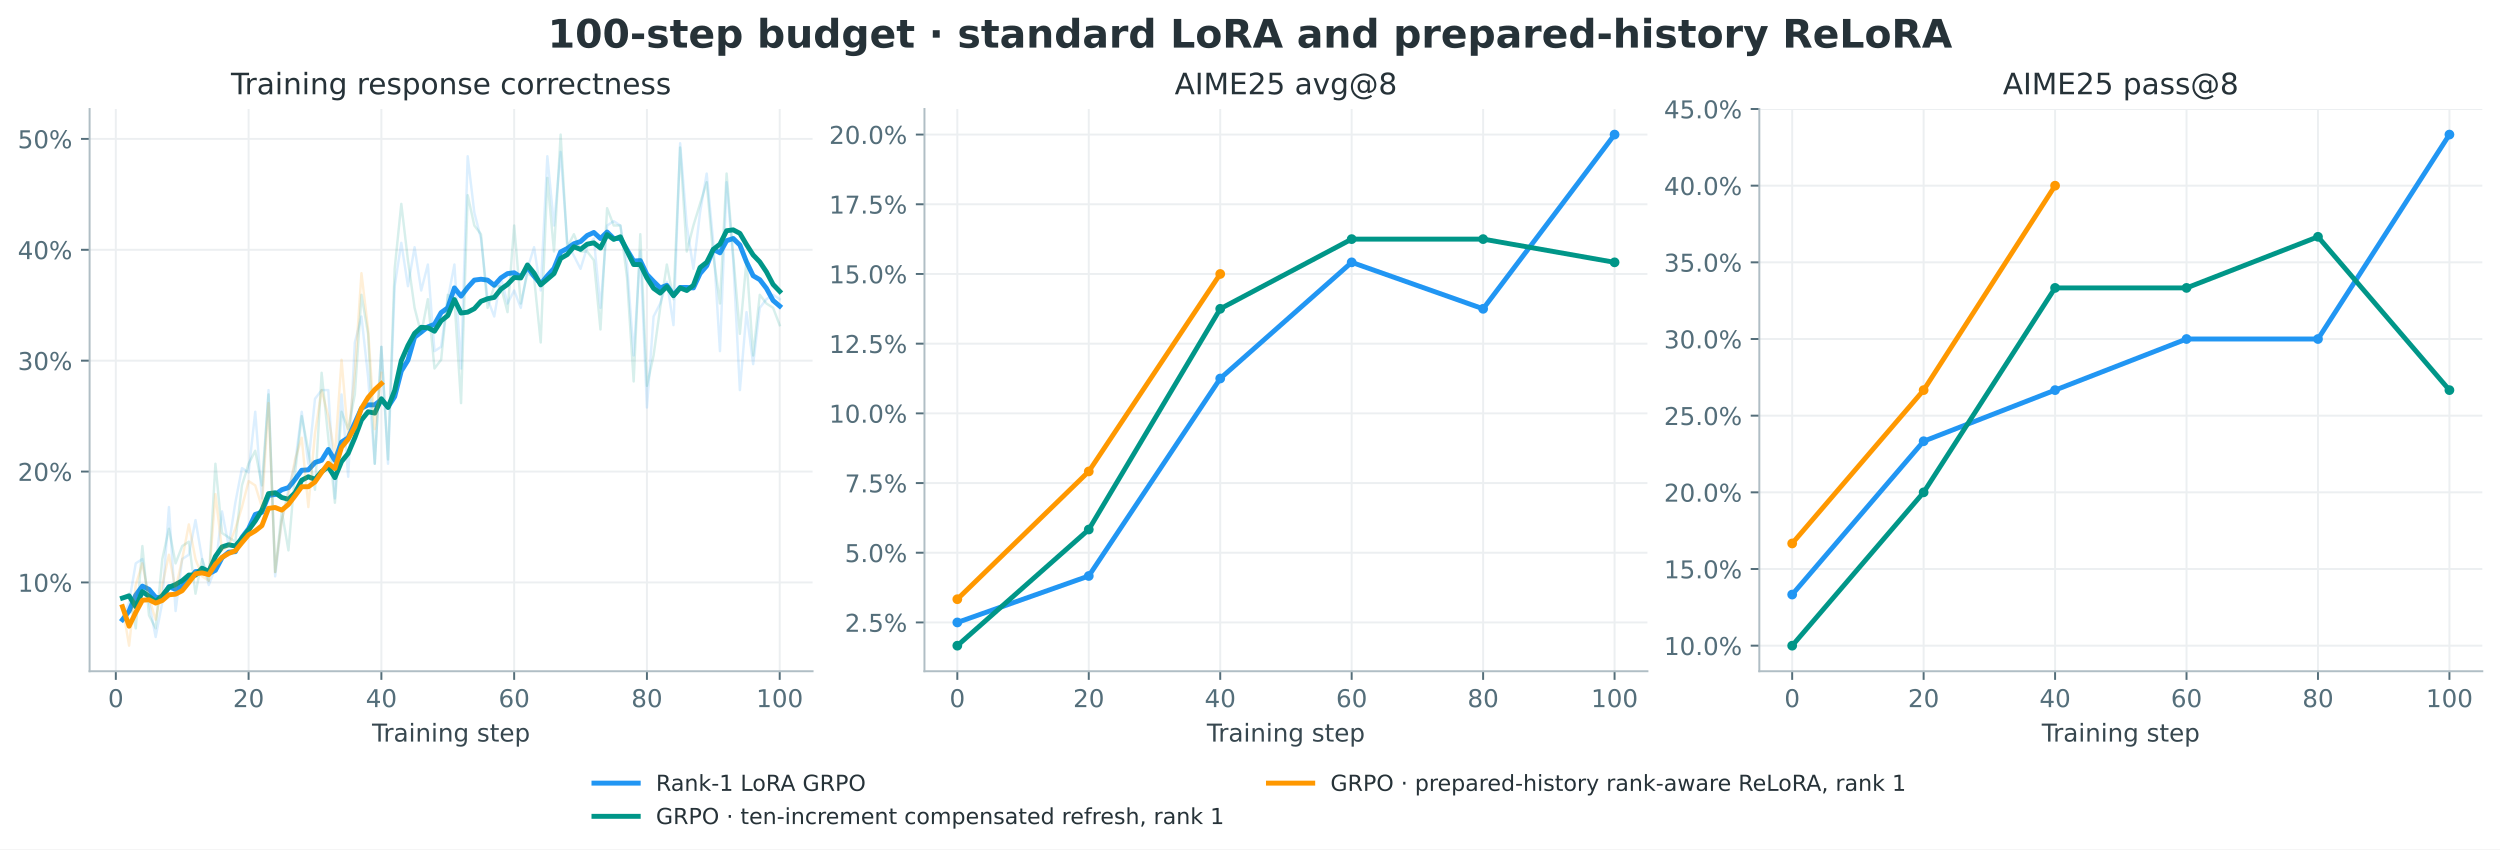
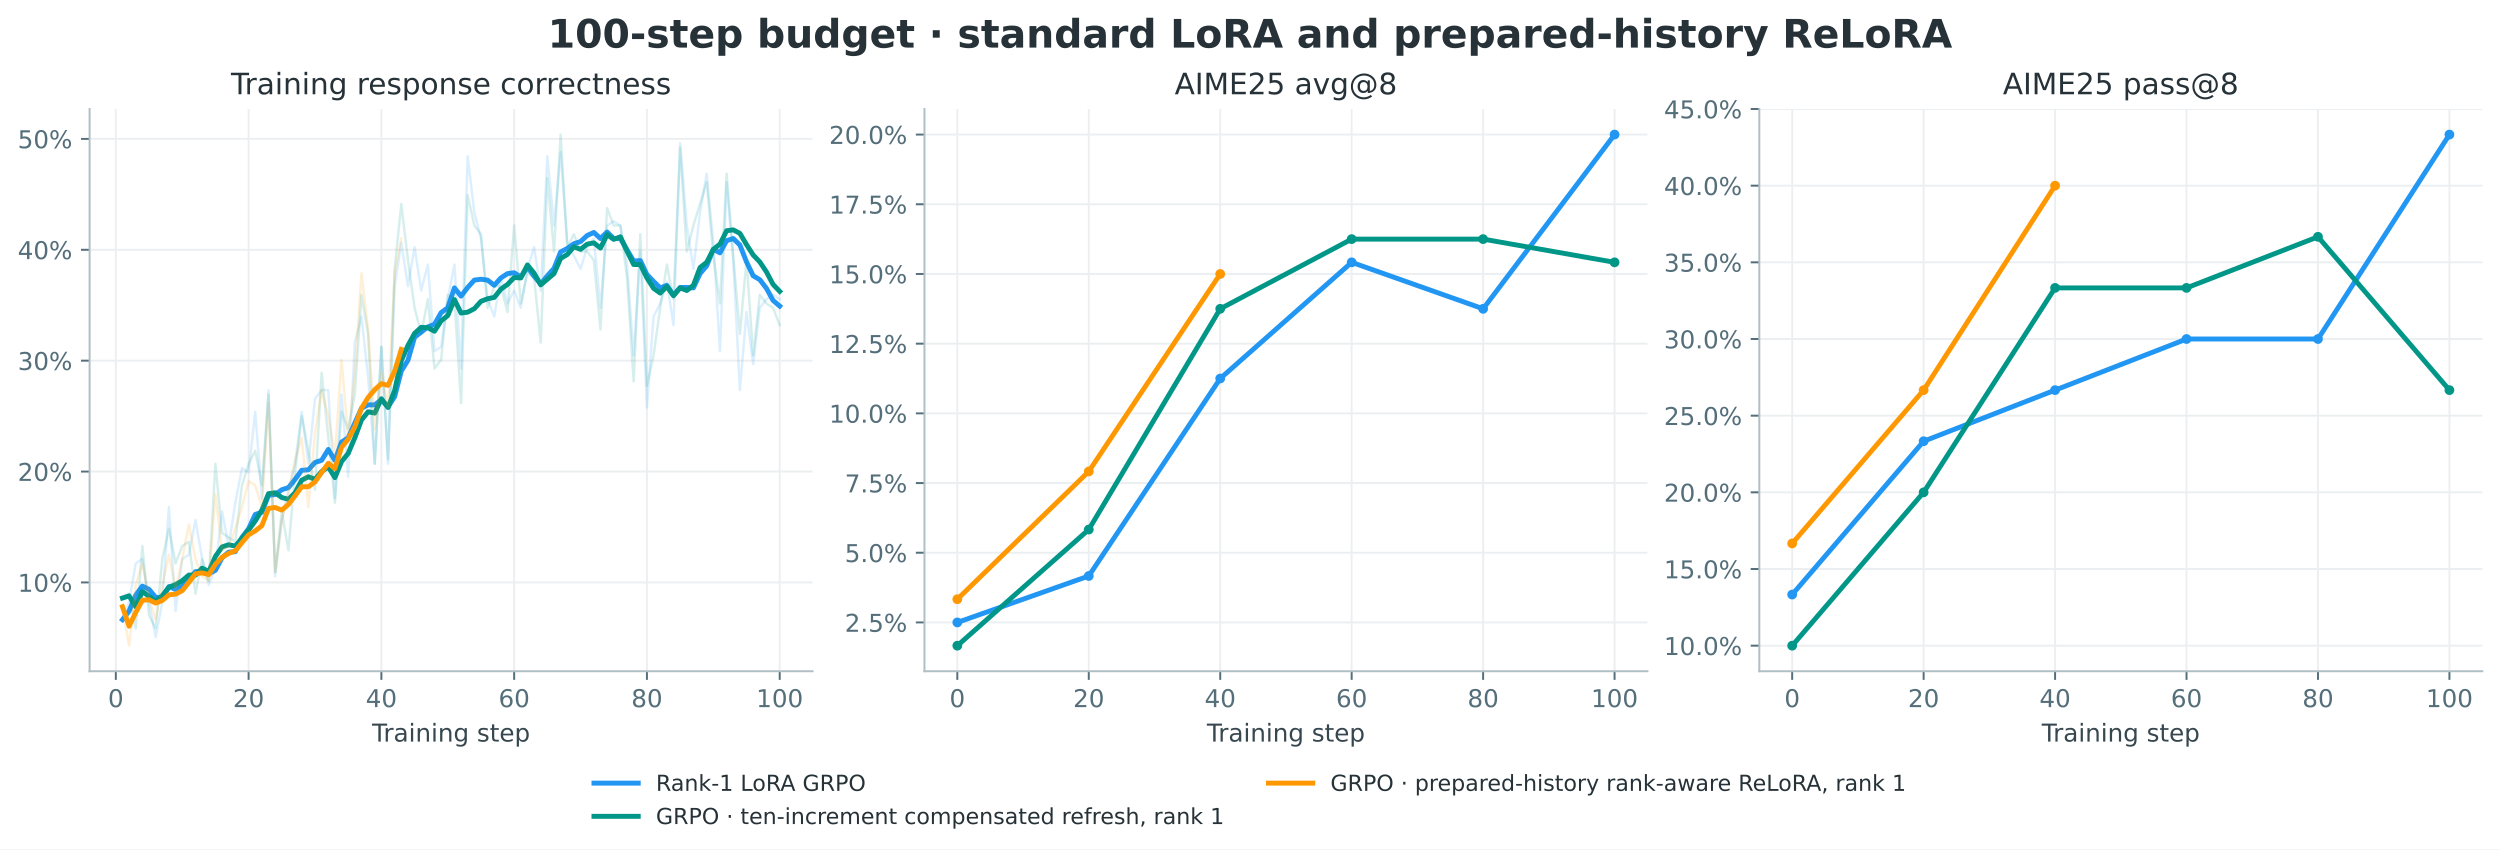
<svg xmlns="http://www.w3.org/2000/svg" xmlns:xlink="http://www.w3.org/1999/xlink" width="1016.4pt" height="345.3pt" viewBox="0 0 1016.4 345.3" version="1.1">
  <defs>
    <style type="text/css">*{stroke-linejoin: round; stroke-linecap: butt}</style>
  </defs>
  <g id="figure_1">
    <g id="patch_1">
      <path d="M 0 345.3 L 1016.4 345.3 L 1016.4 0 L 0 0 z " style="fill: #ffffff" />
    </g>
    <g id="axes_1">
      <g id="patch_2">
        <path d="M 36.427 272.897 L 330.359 272.897 L 330.359 44.32 L 36.427 44.32 z " style="fill: #ffffff" />
      </g>
      <g id="matplotlib.axis_1">
        <g id="xtick_1">
          <g id="line2d_1">
            <path d="M 47.088 272.897 L 47.088 44.32 " clip-path="url(#pa4f2436ff5)" style="fill: none; stroke: #eceff1; stroke-width: 0.8; stroke-linecap: square" />
          </g>
          <g id="line2d_2">
            <defs>
              <path id="m4312fbdb51" d="M 0 0 L 0 3.5 " style="stroke: #546e7a; stroke-width: 0.8" />
            </defs>
            <g>
              <use xlink:href="#m4312fbdb51" x="47.088" y="272.897" style="fill: #546e7a; stroke: #546e7a; stroke-width: 0.8" />
            </g>
          </g>
          <g id="text_1">
            <text style="font-size: 10px; font-family: 'DejaVu Sans'; text-anchor: middle; fill: #546e7a" x="47.088" y="287.495" transform="rotate(-0 47.08804 287.4945)">0</text>
          </g>
        </g>
        <g id="xtick_2">
          <g id="line2d_3">
            <path d="M 101.07 272.897 L 101.07 44.32 " clip-path="url(#pa4f2436ff5)" style="fill: none; stroke: #eceff1; stroke-width: 0.8; stroke-linecap: square" />
          </g>
          <g id="line2d_4">
            <g>
              <use xlink:href="#m4312fbdb51" x="101.07" y="272.897" style="fill: #546e7a; stroke: #546e7a; stroke-width: 0.8" />
            </g>
          </g>
          <g id="text_2">
            <text style="font-size: 10px; font-family: 'DejaVu Sans'; text-anchor: middle; fill: #546e7a" x="101.07" y="287.495" transform="rotate(-0 101.0702 287.4945)">20</text>
          </g>
        </g>
        <g id="xtick_3">
          <g id="line2d_5">
            <path d="M 155.052 272.897 L 155.052 44.32 " clip-path="url(#pa4f2436ff5)" style="fill: none; stroke: #eceff1; stroke-width: 0.8; stroke-linecap: square" />
          </g>
          <g id="line2d_6">
            <g>
              <use xlink:href="#m4312fbdb51" x="155.052" y="272.897" style="fill: #546e7a; stroke: #546e7a; stroke-width: 0.8" />
            </g>
          </g>
          <g id="text_3">
            <text style="font-size: 10px; font-family: 'DejaVu Sans'; text-anchor: middle; fill: #546e7a" x="155.052" y="287.495" transform="rotate(-0 155.0524 287.4945)">40</text>
          </g>
        </g>
        <g id="xtick_4">
          <g id="line2d_7">
            <path d="M 209.035 272.897 L 209.035 44.32 " clip-path="url(#pa4f2436ff5)" style="fill: none; stroke: #eceff1; stroke-width: 0.8; stroke-linecap: square" />
          </g>
          <g id="line2d_8">
            <g>
              <use xlink:href="#m4312fbdb51" x="209.035" y="272.897" style="fill: #546e7a; stroke: #546e7a; stroke-width: 0.8" />
            </g>
          </g>
          <g id="text_4">
            <text style="font-size: 10px; font-family: 'DejaVu Sans'; text-anchor: middle; fill: #546e7a" x="209.035" y="287.495" transform="rotate(-0 209.0345 287.4945)">60</text>
          </g>
        </g>
        <g id="xtick_5">
          <g id="line2d_9">
            <path d="M 263.017 272.897 L 263.017 44.32 " clip-path="url(#pa4f2436ff5)" style="fill: none; stroke: #eceff1; stroke-width: 0.8; stroke-linecap: square" />
          </g>
          <g id="line2d_10">
            <g>
              <use xlink:href="#m4312fbdb51" x="263.017" y="272.897" style="fill: #546e7a; stroke: #546e7a; stroke-width: 0.8" />
            </g>
          </g>
          <g id="text_5">
            <text style="font-size: 10px; font-family: 'DejaVu Sans'; text-anchor: middle; fill: #546e7a" x="263.017" y="287.495" transform="rotate(-0 263.0167 287.4945)">80</text>
          </g>
        </g>
        <g id="xtick_6">
          <g id="line2d_11">
            <path d="M 316.999 272.897 L 316.999 44.32 " clip-path="url(#pa4f2436ff5)" style="fill: none; stroke: #eceff1; stroke-width: 0.8; stroke-linecap: square" />
          </g>
          <g id="line2d_12">
            <g>
              <use xlink:href="#m4312fbdb51" x="316.999" y="272.897" style="fill: #546e7a; stroke: #546e7a; stroke-width: 0.8" />
            </g>
          </g>
          <g id="text_6">
            <text style="font-size: 10px; font-family: 'DejaVu Sans'; text-anchor: middle; fill: #546e7a" x="316.999" y="287.495" transform="rotate(-0 316.9988 287.4945)">100</text>
          </g>
        </g>
        <g id="text_7">
          <text style="font-size: 10px; font-family: 'DejaVu Sans'; text-anchor: middle; fill: #37474f" x="183.393" y="301.495" transform="rotate(-0 183.393 301.4953)">Training step</text>
        </g>
      </g>
      <g id="matplotlib.axis_2">
        <g id="ytick_1">
          <g id="line2d_13">
            <path d="M 36.427 236.796 L 330.359 236.796 " clip-path="url(#pa4f2436ff5)" style="fill: none; stroke: #eceff1; stroke-width: 0.8; stroke-linecap: square" />
          </g>
          <g id="line2d_14">
            <defs>
              <path id="m54cceb25df" d="M 0 0 L -3.5 0 " style="stroke: #546e7a; stroke-width: 0.8" />
            </defs>
            <g>
              <use xlink:href="#m54cceb25df" x="36.427" y="236.796" style="fill: #546e7a; stroke: #546e7a; stroke-width: 0.8" />
            </g>
          </g>
          <g id="text_8">
            <text style="font-size: 10px; font-family: 'DejaVu Sans'; text-anchor: end; fill: #546e7a" x="29.427" y="240.595" transform="rotate(-0 29.42656 240.5953)">10%</text>
          </g>
        </g>
        <g id="ytick_2">
          <g id="line2d_15">
            <path d="M 36.427 191.715 L 330.359 191.715 " clip-path="url(#pa4f2436ff5)" style="fill: none; stroke: #eceff1; stroke-width: 0.8; stroke-linecap: square" />
          </g>
          <g id="line2d_16">
            <g>
              <use xlink:href="#m54cceb25df" x="36.427" y="191.715" style="fill: #546e7a; stroke: #546e7a; stroke-width: 0.8" />
            </g>
          </g>
          <g id="text_9">
            <text style="font-size: 10px; font-family: 'DejaVu Sans'; text-anchor: end; fill: #546e7a" x="29.427" y="195.514" transform="rotate(-0 29.42656 195.5139)">20%</text>
          </g>
        </g>
        <g id="ytick_3">
          <g id="line2d_17">
            <path d="M 36.427 146.634 L 330.359 146.634 " clip-path="url(#pa4f2436ff5)" style="fill: none; stroke: #eceff1; stroke-width: 0.8; stroke-linecap: square" />
          </g>
          <g id="line2d_18">
            <g>
              <use xlink:href="#m54cceb25df" x="36.427" y="146.634" style="fill: #546e7a; stroke: #546e7a; stroke-width: 0.8" />
            </g>
          </g>
          <g id="text_10">
            <text style="font-size: 10px; font-family: 'DejaVu Sans'; text-anchor: end; fill: #546e7a" x="29.427" y="150.432" transform="rotate(-0 29.42656 150.4324)">30%</text>
          </g>
        </g>
        <g id="ytick_4">
          <g id="line2d_19">
            <path d="M 36.427 101.552 L 330.359 101.552 " clip-path="url(#pa4f2436ff5)" style="fill: none; stroke: #eceff1; stroke-width: 0.8; stroke-linecap: square" />
          </g>
          <g id="line2d_20">
            <g>
              <use xlink:href="#m54cceb25df" x="36.427" y="101.552" style="fill: #546e7a; stroke: #546e7a; stroke-width: 0.8" />
            </g>
          </g>
          <g id="text_11">
            <text style="font-size: 10px; font-family: 'DejaVu Sans'; text-anchor: end; fill: #546e7a" x="29.427" y="105.351" transform="rotate(-0 29.42656 105.351)">40%</text>
          </g>
        </g>
        <g id="ytick_5">
          <g id="line2d_21">
            <path d="M 36.427 56.471 L 330.359 56.471 " clip-path="url(#pa4f2436ff5)" style="fill: none; stroke: #eceff1; stroke-width: 0.8; stroke-linecap: square" />
          </g>
          <g id="line2d_22">
            <g>
              <use xlink:href="#m54cceb25df" x="36.427" y="56.471" style="fill: #546e7a; stroke: #546e7a; stroke-width: 0.8" />
            </g>
          </g>
          <g id="text_12">
            <text style="font-size: 10px; font-family: 'DejaVu Sans'; text-anchor: end; fill: #546e7a" x="29.427" y="60.27" transform="rotate(-0 29.42656 60.26954)">50%</text>
          </g>
        </g>
      </g>
      <g id="line2d_23">
        <path d="M 49.787 251.941 L 52.486 244.897 L 55.185 229.048 L 57.884 227.287 L 60.584 244.897 L 63.283 258.985 L 65.982 244.897 L 68.681 206.155 L 71.38 248.419 L 74.079 227.287 L 76.778 225.526 L 79.477 211.438 L 82.176 227.287 L 84.876 237.853 L 87.575 230.809 L 90.274 207.916 L 92.973 222.004 L 95.672 204.394 L 98.371 190.306 L 101.07 192.067 L 103.769 167.413 L 106.468 202.633 L 109.168 158.608 L 111.867 234.331 L 114.566 211.438 L 117.265 199.111 L 119.964 188.545 L 122.663 167.413 L 125.362 188.545 L 128.061 162.13 L 130.76 158.608 L 133.459 158.608 L 136.159 202.633 L 138.858 160.369 L 141.557 193.828 L 144.256 139.237 L 146.955 128.671 L 149.654 153.325 L 152.353 188.545 L 155.052 140.998 L 157.751 188.545 L 160.451 116.345 L 163.15 98.735 L 165.849 116.345 L 168.548 100.496 L 171.247 118.105 L 173.946 107.54 L 176.645 142.759 L 179.344 140.998 L 182.043 121.627 L 184.743 107.54 L 187.442 149.803 L 190.141 63.515 L 192.84 86.408 L 195.539 96.974 L 198.238 121.627 L 200.937 128.671 L 203.636 112.823 L 206.335 123.388 L 209.035 118.105 L 211.734 125.149 L 214.433 109.301 L 217.132 100.496 L 219.831 118.105 L 222.53 63.515 L 225.229 91.691 L 227.928 61.754 L 230.627 98.735 L 233.326 104.018 L 236.026 109.301 L 238.725 100.496 L 241.424 96.974 L 244.123 125.149 L 246.822 91.691 L 249.521 89.93 L 252.22 91.691 L 254.919 107.54 L 257.618 144.52 L 260.318 102.257 L 263.017 165.652 L 265.716 128.671 L 268.415 123.388 L 271.114 114.584 L 273.813 132.193 L 276.512 58.232 L 279.211 91.691 L 281.91 109.301 L 284.61 86.408 L 287.309 70.559 L 290.008 98.735 L 292.707 142.759 L 295.406 74.081 L 298.105 105.779 L 300.804 158.608 L 303.503 126.91 L 306.202 148.042 L 308.902 125.149 L 311.601 121.627 L 314.3 119.866 L 316.999 121.627 " clip-path="url(#pa4f2436ff5)" style="fill: none; stroke: #2196f3; stroke-opacity: 0.16; stroke-linecap: square" />
      </g>
      <g id="line2d_24">
        <path d="M 49.787 251.941 L 52.486 248.419 L 55.185 241.962 L 57.884 238.293 L 60.584 239.614 L 63.283 242.843 L 65.982 243.136 L 68.681 238.513 L 71.38 239.614 L 74.079 238.381 L 76.778 235.74 L 79.477 232.394 L 82.176 232.218 L 84.876 233.274 L 87.575 231.866 L 90.274 226.759 L 92.973 224.47 L 95.672 224.293 L 98.371 218.482 L 101.07 214.96 L 103.769 209.149 L 106.468 208.268 L 109.168 201.401 L 111.867 201.048 L 114.566 199.111 L 117.265 198.231 L 119.964 194.885 L 122.663 191.187 L 125.362 191.011 L 128.061 188.017 L 130.76 187.136 L 133.459 182.734 L 136.159 187.136 L 138.858 179.74 L 141.557 177.979 L 144.256 171.992 L 146.955 166.005 L 149.654 164.596 L 152.353 164.596 L 155.052 162.483 L 157.751 165.476 L 160.451 161.25 L 163.15 150.86 L 165.849 146.457 L 168.548 137.124 L 171.247 135.011 L 173.946 132.898 L 176.645 131.841 L 179.344 127.087 L 182.043 125.149 L 184.743 117.049 L 187.442 120.395 L 190.141 116.873 L 192.84 113.879 L 195.539 113.527 L 198.238 113.879 L 200.937 115.992 L 203.636 112.999 L 206.335 111.238 L 209.035 110.885 L 211.734 112.646 L 214.433 108.596 L 217.132 112.294 L 219.831 115.464 L 222.53 112.118 L 225.229 109.124 L 227.928 102.433 L 230.627 101.024 L 233.326 99.087 L 236.026 98.206 L 238.725 95.741 L 241.424 94.508 L 244.123 96.974 L 246.822 94.332 L 249.521 96.974 L 252.22 96.974 L 254.919 101.552 L 257.618 106.131 L 260.318 105.955 L 263.017 111.59 L 265.716 114.407 L 268.415 117.049 L 271.114 115.992 L 273.813 120.043 L 276.512 116.873 L 279.211 116.873 L 281.91 117.049 L 284.61 111.238 L 287.309 108.068 L 290.008 101.376 L 292.707 102.785 L 295.406 97.854 L 298.105 96.974 L 300.804 99.615 L 303.503 106.483 L 306.202 112.118 L 308.902 113.703 L 311.601 117.225 L 314.3 122.156 L 316.999 124.445 " clip-path="url(#pa4f2436ff5)" style="fill: none; stroke: #2196f3; stroke-width: 2; stroke-linecap: square" />
      </g>
      <g id="line2d_25">
        <path d="M 49.787 243.136 L 52.486 241.375 L 55.185 255.463 L 57.884 222.004 L 60.584 250.18 L 63.283 255.463 L 65.982 227.287 L 68.681 214.96 L 71.38 229.048 L 74.079 222.004 L 76.778 220.243 L 79.477 241.375 L 82.176 227.287 L 84.876 236.092 L 87.575 188.545 L 90.274 216.721 L 92.973 218.482 L 95.672 220.243 L 98.371 197.35 L 101.07 188.545 L 103.769 183.262 L 106.468 197.35 L 109.168 160.369 L 111.867 232.57 L 114.566 207.916 L 117.265 223.765 L 119.964 192.067 L 122.663 169.174 L 125.362 183.262 L 128.061 199.111 L 130.76 151.564 L 133.459 177.979 L 136.159 204.394 L 138.858 167.413 L 141.557 174.457 L 144.256 160.369 L 146.955 119.866 L 149.654 135.715 L 152.353 188.545 L 155.052 140.998 L 157.751 186.784 L 160.451 109.301 L 163.15 82.886 L 165.849 105.779 L 168.548 125.149 L 171.247 135.715 L 173.946 121.627 L 176.645 149.803 L 179.344 146.281 L 182.043 119.866 L 184.743 121.627 L 187.442 163.891 L 190.141 79.364 L 192.84 91.691 L 195.539 95.213 L 198.238 125.149 L 200.937 116.345 L 203.636 116.345 L 206.335 126.91 L 209.035 91.691 L 211.734 123.388 L 214.433 111.062 L 217.132 112.823 L 219.831 139.237 L 222.53 72.32 L 225.229 102.257 L 227.928 54.71 L 230.627 100.496 L 233.326 95.213 L 236.026 102.257 L 238.725 102.257 L 241.424 105.779 L 244.123 133.954 L 246.822 84.647 L 249.521 91.691 L 252.22 91.691 L 254.919 112.823 L 257.618 155.086 L 260.318 95.213 L 263.017 156.847 L 265.716 144.52 L 268.415 125.149 L 271.114 107.54 L 273.813 121.627 L 276.512 59.993 L 279.211 102.257 L 281.91 91.691 L 284.61 82.886 L 287.309 74.081 L 290.008 104.018 L 292.707 123.388 L 295.406 70.559 L 298.105 104.018 L 300.804 135.715 L 303.503 105.779 L 306.202 144.52 L 308.902 119.866 L 311.601 123.388 L 314.3 125.149 L 316.999 132.193 " clip-path="url(#pa4f2436ff5)" style="fill: none; stroke: #009688; stroke-opacity: 0.16; stroke-linecap: square" />
      </g>
      <g id="line2d_26">
        <path d="M 49.787 243.136 L 52.486 242.256 L 55.185 246.658 L 57.884 240.495 L 60.584 242.432 L 63.283 244.604 L 65.982 242.13 L 68.681 238.734 L 71.38 237.657 L 74.079 236.092 L 76.778 233.803 L 79.477 233.803 L 82.176 230.985 L 84.876 232.394 L 87.575 226.231 L 90.274 222.356 L 92.973 221.476 L 95.672 222.004 L 98.371 218.834 L 101.07 215.488 L 103.769 211.79 L 106.468 207.388 L 109.168 200.696 L 111.867 200.344 L 114.566 202.281 L 117.265 202.985 L 119.964 200.344 L 122.663 195.237 L 125.362 193.828 L 128.061 194.885 L 130.76 191.715 L 133.459 189.778 L 136.159 194.18 L 138.858 187.665 L 141.557 184.319 L 144.256 177.979 L 146.955 170.759 L 149.654 167.413 L 152.353 167.942 L 155.052 162.13 L 157.751 165.652 L 160.451 158.784 L 163.15 146.634 L 165.849 140.47 L 168.548 135.539 L 171.247 133.074 L 173.946 133.25 L 176.645 134.659 L 179.344 130.432 L 182.043 128.319 L 184.743 121.804 L 187.442 127.263 L 190.141 126.91 L 192.84 125.502 L 195.539 122.508 L 198.238 121.451 L 200.937 120.923 L 203.636 117.577 L 206.335 115.64 L 209.035 112.823 L 211.734 112.999 L 214.433 107.716 L 217.132 111.062 L 219.831 115.816 L 222.53 113.527 L 225.229 111.238 L 227.928 105.074 L 230.627 103.489 L 233.326 100.319 L 236.026 101.376 L 238.725 99.263 L 241.424 98.735 L 244.123 100.848 L 246.822 95.389 L 249.521 97.326 L 252.22 96.269 L 254.919 102.08 L 257.618 107.54 L 260.318 107.54 L 263.017 112.999 L 265.716 117.225 L 268.415 119.162 L 271.114 116.521 L 273.813 120.219 L 276.512 117.049 L 279.211 118.105 L 281.91 115.992 L 284.61 108.772 L 287.309 106.659 L 290.008 101.376 L 292.707 99.263 L 295.406 93.804 L 298.105 93.452 L 300.804 94.86 L 303.503 99.439 L 306.202 103.665 L 308.902 106.483 L 311.601 110.533 L 314.3 115.64 L 316.999 118.458 " clip-path="url(#pa4f2436ff5)" style="fill: none; stroke: #009688; stroke-width: 2; stroke-linecap: square" />
      </g>
      <g id="line2d_27">
-         <path d="M 49.787 246.658 L 52.486 262.507 L 55.185 237.853 L 57.884 229.048 L 60.584 243.136 L 63.283 251.941 L 65.982 237.853 L 68.681 225.526 L 71.38 239.614 L 74.079 227.287 L 76.778 213.199 L 79.477 227.287 L 82.176 234.331 L 84.876 236.092 L 87.575 200.872 L 90.274 223.765 L 92.973 222.004 L 95.672 214.96 L 98.371 206.155 L 101.07 195.589 L 103.769 197.35 L 106.468 206.155 L 109.168 163.891 L 111.867 232.57 L 114.566 211.438 L 117.265 200.872 L 119.964 186.784 L 122.663 177.979 L 125.362 206.155 L 128.061 176.218 L 130.76 158.608 L 133.459 169.174 L 136.159 185.023 L 138.858 146.281 L 141.557 177.979 L 144.256 151.564 L 146.955 111.062 L 149.654 133.954 L 152.353 174.457 L 155.052 151.564 " clip-path="url(#pa4f2436ff5)" style="fill: none; stroke: #ff9800; stroke-opacity: 0.16; stroke-linecap: square" />
+         <path d="M 49.787 246.658 L 52.486 262.507 L 55.185 237.853 L 57.884 229.048 L 60.584 243.136 L 63.283 251.941 L 65.982 237.853 L 68.681 225.526 L 71.38 239.614 L 74.079 227.287 L 76.778 213.199 L 79.477 227.287 L 82.176 234.331 L 84.876 236.092 L 87.575 200.872 L 90.274 223.765 L 92.973 222.004 L 95.672 214.96 L 98.371 206.155 L 101.07 195.589 L 103.769 197.35 L 106.468 206.155 L 109.168 163.891 L 111.867 232.57 L 114.566 211.438 L 117.265 200.872 L 119.964 186.784 L 122.663 177.979 L 125.362 206.155 L 128.061 176.218 L 130.76 158.608 L 133.459 169.174 L 136.159 185.023 L 138.858 146.281 L 141.557 177.979 L 144.256 151.564 L 146.955 111.062 L 149.654 133.954 L 152.353 174.457 L 155.052 151.564 L 157.751 165.652 L 160.451 111.062 L 163.15 96.974 " clip-path="url(#pa4f2436ff5)" style="fill: none; stroke: #ff9800; stroke-opacity: 0.16; stroke-linecap: square" />
      </g>
      <g id="line2d_28">
-         <path d="M 49.787 246.658 L 52.486 254.583 L 55.185 249.006 L 57.884 244.017 L 60.584 243.84 L 63.283 245.191 L 65.982 244.142 L 68.681 241.815 L 71.38 241.571 L 74.079 240.142 L 76.778 236.796 L 79.477 233.274 L 82.176 232.922 L 84.876 233.627 L 87.575 229.4 L 90.274 226.583 L 92.973 224.998 L 95.672 223.941 L 98.371 220.595 L 101.07 217.426 L 103.769 215.841 L 106.468 213.727 L 109.168 206.683 L 111.867 206.331 L 114.566 207.388 L 117.265 205.099 L 119.964 201.577 L 122.663 197.879 L 125.362 197.879 L 128.061 195.941 L 130.76 192.067 L 133.459 188.369 L 136.159 190.482 L 138.858 181.853 L 141.557 178.508 L 144.256 173.577 L 146.955 166.005 L 149.654 161.602 L 152.353 158.432 L 155.052 155.967 " clip-path="url(#pa4f2436ff5)" style="fill: none; stroke: #ff9800; stroke-width: 2; stroke-linecap: square" />
+         <path d="M 49.787 246.658 L 52.486 254.583 L 55.185 249.006 L 57.884 244.017 L 60.584 243.84 L 63.283 245.191 L 65.982 244.142 L 68.681 241.815 L 71.38 241.571 L 74.079 240.142 L 76.778 236.796 L 79.477 233.274 L 82.176 232.922 L 84.876 233.627 L 87.575 229.4 L 90.274 226.583 L 92.973 224.998 L 95.672 223.941 L 98.371 220.595 L 101.07 217.426 L 103.769 215.841 L 106.468 213.727 L 109.168 206.683 L 111.867 206.331 L 114.566 207.388 L 117.265 205.099 L 119.964 201.577 L 122.663 197.879 L 125.362 197.879 L 128.061 195.941 L 130.76 192.067 L 133.459 188.369 L 136.159 190.482 L 138.858 181.853 L 141.557 178.508 L 144.256 173.577 L 146.955 166.005 L 149.654 161.602 L 152.353 158.432 L 155.052 155.967 L 157.751 156.671 L 160.451 150.86 L 163.15 142.055 " clip-path="url(#pa4f2436ff5)" style="fill: none; stroke: #ff9800; stroke-width: 2; stroke-linecap: square" />
      </g>
      <g id="patch_3">
        <path d="M 36.427 272.897 L 36.427 44.32 " style="fill: none; stroke: #b0bec5; stroke-width: 0.8; stroke-linejoin: miter; stroke-linecap: square" />
      </g>
      <g id="patch_4">
        <path d="M 36.427 272.897 L 330.359 272.897 " style="fill: none; stroke: #b0bec5; stroke-width: 0.8; stroke-linejoin: miter; stroke-linecap: square" />
      </g>
      <g id="text_13">
        <text style="font-size: 12px; font-family: 'DejaVu Sans'; text-anchor: middle; fill: #263238" x="183.393" y="38.32" transform="rotate(-0 183.393 38.31985)">Training response correctness</text>
      </g>
    </g>
    <g id="axes_2">
      <g id="patch_5">
        <path d="M 375.847 272.897 L 669.779 272.897 L 669.779 44.32 L 375.847 44.32 z " style="fill: #ffffff" />
      </g>
      <g id="matplotlib.axis_3">
        <g id="xtick_7">
          <g id="line2d_29">
            <path d="M 389.207 272.897 L 389.207 44.32 " clip-path="url(#pf61427cfee)" style="fill: none; stroke: #eceff1; stroke-width: 0.8; stroke-linecap: square" />
          </g>
          <g id="line2d_30">
            <g>
              <use xlink:href="#m4312fbdb51" x="389.207" y="272.897" style="fill: #546e7a; stroke: #546e7a; stroke-width: 0.8" />
            </g>
          </g>
          <g id="text_14">
            <text style="font-size: 10px; font-family: 'DejaVu Sans'; text-anchor: middle; fill: #546e7a" x="389.207" y="287.495" transform="rotate(-0 389.2072 287.4945)">0</text>
          </g>
        </g>
        <g id="xtick_8">
          <g id="line2d_31">
            <path d="M 442.65 272.897 L 442.65 44.32 " clip-path="url(#pf61427cfee)" style="fill: none; stroke: #eceff1; stroke-width: 0.8; stroke-linecap: square" />
          </g>
          <g id="line2d_32">
            <g>
              <use xlink:href="#m4312fbdb51" x="442.65" y="272.897" style="fill: #546e7a; stroke: #546e7a; stroke-width: 0.8" />
            </g>
          </g>
          <g id="text_15">
            <text style="font-size: 10px; font-family: 'DejaVu Sans'; text-anchor: middle; fill: #546e7a" x="442.65" y="287.495" transform="rotate(-0 442.6495 287.4945)">20</text>
          </g>
        </g>
        <g id="xtick_9">
          <g id="line2d_33">
            <path d="M 496.092 272.897 L 496.092 44.32 " clip-path="url(#pf61427cfee)" style="fill: none; stroke: #eceff1; stroke-width: 0.8; stroke-linecap: square" />
          </g>
          <g id="line2d_34">
            <g>
              <use xlink:href="#m4312fbdb51" x="496.092" y="272.897" style="fill: #546e7a; stroke: #546e7a; stroke-width: 0.8" />
            </g>
          </g>
          <g id="text_16">
            <text style="font-size: 10px; font-family: 'DejaVu Sans'; text-anchor: middle; fill: #546e7a" x="496.092" y="287.495" transform="rotate(-0 496.0919 287.4945)">40</text>
          </g>
        </g>
        <g id="xtick_10">
          <g id="line2d_35">
            <path d="M 549.534 272.897 L 549.534 44.32 " clip-path="url(#pf61427cfee)" style="fill: none; stroke: #eceff1; stroke-width: 0.8; stroke-linecap: square" />
          </g>
          <g id="line2d_36">
            <g>
              <use xlink:href="#m4312fbdb51" x="549.534" y="272.897" style="fill: #546e7a; stroke: #546e7a; stroke-width: 0.8" />
            </g>
          </g>
          <g id="text_17">
            <text style="font-size: 10px; font-family: 'DejaVu Sans'; text-anchor: middle; fill: #546e7a" x="549.534" y="287.495" transform="rotate(-0 549.5342 287.4945)">60</text>
          </g>
        </g>
        <g id="xtick_11">
          <g id="line2d_37">
            <path d="M 602.977 272.897 L 602.977 44.32 " clip-path="url(#pf61427cfee)" style="fill: none; stroke: #eceff1; stroke-width: 0.8; stroke-linecap: square" />
          </g>
          <g id="line2d_38">
            <g>
              <use xlink:href="#m4312fbdb51" x="602.977" y="272.897" style="fill: #546e7a; stroke: #546e7a; stroke-width: 0.8" />
            </g>
          </g>
          <g id="text_18">
            <text style="font-size: 10px; font-family: 'DejaVu Sans'; text-anchor: middle; fill: #546e7a" x="602.977" y="287.495" transform="rotate(-0 602.9765 287.4945)">80</text>
          </g>
        </g>
        <g id="xtick_12">
          <g id="line2d_39">
            <path d="M 656.419 272.897 L 656.419 44.32 " clip-path="url(#pf61427cfee)" style="fill: none; stroke: #eceff1; stroke-width: 0.8; stroke-linecap: square" />
          </g>
          <g id="line2d_40">
            <g>
              <use xlink:href="#m4312fbdb51" x="656.419" y="272.897" style="fill: #546e7a; stroke: #546e7a; stroke-width: 0.8" />
            </g>
          </g>
          <g id="text_19">
            <text style="font-size: 10px; font-family: 'DejaVu Sans'; text-anchor: middle; fill: #546e7a" x="656.419" y="287.495" transform="rotate(-0 656.4189 287.4945)">100</text>
          </g>
        </g>
        <g id="text_20">
          <text style="font-size: 10px; font-family: 'DejaVu Sans'; text-anchor: middle; fill: #37474f" x="522.813" y="301.495" transform="rotate(-0 522.813 301.4953)">Training step</text>
        </g>
      </g>
      <g id="matplotlib.axis_4">
        <g id="ytick_6">
          <g id="line2d_41">
            <path d="M 375.847 253.062 L 669.779 253.062 " clip-path="url(#pf61427cfee)" style="fill: none; stroke: #eceff1; stroke-width: 0.8; stroke-linecap: square" />
          </g>
          <g id="line2d_42">
            <g>
              <use xlink:href="#m54cceb25df" x="375.847" y="253.062" style="fill: #546e7a; stroke: #546e7a; stroke-width: 0.8" />
            </g>
          </g>
          <g id="text_21">
            <text style="font-size: 10px; font-family: 'DejaVu Sans'; text-anchor: end; fill: #546e7a" x="368.847" y="256.86" transform="rotate(-0 368.8466 256.8605)">2.5%</text>
          </g>
        </g>
        <g id="ytick_7">
          <g id="line2d_43">
            <path d="M 375.847 224.726 L 669.779 224.726 " clip-path="url(#pf61427cfee)" style="fill: none; stroke: #eceff1; stroke-width: 0.8; stroke-linecap: square" />
          </g>
          <g id="line2d_44">
            <g>
              <use xlink:href="#m54cceb25df" x="375.847" y="224.726" style="fill: #546e7a; stroke: #546e7a; stroke-width: 0.8" />
            </g>
          </g>
          <g id="text_22">
            <text style="font-size: 10px; font-family: 'DejaVu Sans'; text-anchor: end; fill: #546e7a" x="368.847" y="228.524" transform="rotate(-0 368.8466 228.5245)">5.0%</text>
          </g>
        </g>
        <g id="ytick_8">
          <g id="line2d_45">
            <path d="M 375.847 196.39 L 669.779 196.39 " clip-path="url(#pf61427cfee)" style="fill: none; stroke: #eceff1; stroke-width: 0.8; stroke-linecap: square" />
          </g>
          <g id="line2d_46">
            <g>
              <use xlink:href="#m54cceb25df" x="375.847" y="196.39" style="fill: #546e7a; stroke: #546e7a; stroke-width: 0.8" />
            </g>
          </g>
          <g id="text_23">
            <text style="font-size: 10px; font-family: 'DejaVu Sans'; text-anchor: end; fill: #546e7a" x="368.847" y="200.189" transform="rotate(-0 368.8466 200.1885)">7.5%</text>
          </g>
        </g>
        <g id="ytick_9">
          <g id="line2d_47">
            <path d="M 375.847 168.054 L 669.779 168.054 " clip-path="url(#pf61427cfee)" style="fill: none; stroke: #eceff1; stroke-width: 0.8; stroke-linecap: square" />
          </g>
          <g id="line2d_48">
            <g>
              <use xlink:href="#m54cceb25df" x="375.847" y="168.054" style="fill: #546e7a; stroke: #546e7a; stroke-width: 0.8" />
            </g>
          </g>
          <g id="text_24">
            <text style="font-size: 10px; font-family: 'DejaVu Sans'; text-anchor: end; fill: #546e7a" x="368.847" y="171.853" transform="rotate(-0 368.8466 171.8525)">10.0%</text>
          </g>
        </g>
        <g id="ytick_10">
          <g id="line2d_49">
            <path d="M 375.847 139.718 L 669.779 139.718 " clip-path="url(#pf61427cfee)" style="fill: none; stroke: #eceff1; stroke-width: 0.8; stroke-linecap: square" />
          </g>
          <g id="line2d_50">
            <g>
              <use xlink:href="#m54cceb25df" x="375.847" y="139.718" style="fill: #546e7a; stroke: #546e7a; stroke-width: 0.8" />
            </g>
          </g>
          <g id="text_25">
            <text style="font-size: 10px; font-family: 'DejaVu Sans'; text-anchor: end; fill: #546e7a" x="368.847" y="143.517" transform="rotate(-0 368.8466 143.5165)">12.5%</text>
          </g>
        </g>
        <g id="ytick_11">
          <g id="line2d_51">
            <path d="M 375.847 111.382 L 669.779 111.382 " clip-path="url(#pf61427cfee)" style="fill: none; stroke: #eceff1; stroke-width: 0.8; stroke-linecap: square" />
          </g>
          <g id="line2d_52">
            <g>
              <use xlink:href="#m54cceb25df" x="375.847" y="111.382" style="fill: #546e7a; stroke: #546e7a; stroke-width: 0.8" />
            </g>
          </g>
          <g id="text_26">
            <text style="font-size: 10px; font-family: 'DejaVu Sans'; text-anchor: end; fill: #546e7a" x="368.847" y="115.181" transform="rotate(-0 368.8466 115.1805)">15.0%</text>
          </g>
        </g>
        <g id="ytick_12">
          <g id="line2d_53">
            <path d="M 375.847 83.046 L 669.779 83.046 " clip-path="url(#pf61427cfee)" style="fill: none; stroke: #eceff1; stroke-width: 0.8; stroke-linecap: square" />
          </g>
          <g id="line2d_54">
            <g>
              <use xlink:href="#m54cceb25df" x="375.847" y="83.046" style="fill: #546e7a; stroke: #546e7a; stroke-width: 0.8" />
            </g>
          </g>
          <g id="text_27">
            <text style="font-size: 10px; font-family: 'DejaVu Sans'; text-anchor: end; fill: #546e7a" x="368.847" y="86.845" transform="rotate(-0 368.8466 86.84454)">17.5%</text>
          </g>
        </g>
        <g id="ytick_13">
          <g id="line2d_55">
            <path d="M 375.847 54.71 L 669.779 54.71 " clip-path="url(#pf61427cfee)" style="fill: none; stroke: #eceff1; stroke-width: 0.8; stroke-linecap: square" />
          </g>
          <g id="line2d_56">
            <g>
              <use xlink:href="#m54cceb25df" x="375.847" y="54.71" style="fill: #546e7a; stroke: #546e7a; stroke-width: 0.8" />
            </g>
          </g>
          <g id="text_28">
            <text style="font-size: 10px; font-family: 'DejaVu Sans'; text-anchor: end; fill: #546e7a" x="368.847" y="58.509" transform="rotate(-0 368.8466 58.50855)">20.0%</text>
          </g>
        </g>
      </g>
      <g id="line2d_57">
        <path d="M 389.207 253.062 L 442.65 234.171 L 496.092 153.886 L 549.534 106.659 L 602.977 125.55 L 656.419 54.71 " clip-path="url(#pf61427cfee)" style="fill: none; stroke: #2196f3; stroke-width: 2; stroke-linecap: square" />
        <defs>
          <path id="mfb50a57097" d="M 0 1.5 C 0.398 1.5 0.779 1.342 1.061 1.061 C 1.342 0.779 1.5 0.398 1.5 0 C 1.5 -0.398 1.342 -0.779 1.061 -1.061 C 0.779 -1.342 0.398 -1.5 0 -1.5 C -0.398 -1.5 -0.779 -1.342 -1.061 -1.061 C -1.342 -0.779 -1.5 -0.398 -1.5 0 C -1.5 0.398 -1.342 0.779 -1.061 1.061 C -0.779 1.342 -0.398 1.5 0 1.5 z " style="stroke: #2196f3" />
        </defs>
        <g clip-path="url(#pf61427cfee)">
          <use xlink:href="#mfb50a57097" x="389.207" y="253.062" style="fill: #2196f3; stroke: #2196f3" />
          <use xlink:href="#mfb50a57097" x="442.65" y="234.171" style="fill: #2196f3; stroke: #2196f3" />
          <use xlink:href="#mfb50a57097" x="496.092" y="153.886" style="fill: #2196f3; stroke: #2196f3" />
          <use xlink:href="#mfb50a57097" x="549.534" y="106.659" style="fill: #2196f3; stroke: #2196f3" />
          <use xlink:href="#mfb50a57097" x="602.977" y="125.55" style="fill: #2196f3; stroke: #2196f3" />
          <use xlink:href="#mfb50a57097" x="656.419" y="54.71" style="fill: #2196f3; stroke: #2196f3" />
        </g>
      </g>
      <g id="line2d_58">
        <path d="M 389.207 262.507 L 442.65 215.28 L 496.092 125.55 L 549.534 97.214 L 602.977 97.214 L 656.419 106.659 " clip-path="url(#pf61427cfee)" style="fill: none; stroke: #009688; stroke-width: 2; stroke-linecap: square" />
        <defs>
          <path id="mc1244fae1a" d="M 0 1.5 C 0.398 1.5 0.779 1.342 1.061 1.061 C 1.342 0.779 1.5 0.398 1.5 0 C 1.5 -0.398 1.342 -0.779 1.061 -1.061 C 0.779 -1.342 0.398 -1.5 0 -1.5 C -0.398 -1.5 -0.779 -1.342 -1.061 -1.061 C -1.342 -0.779 -1.5 -0.398 -1.5 0 C -1.5 0.398 -1.342 0.779 -1.061 1.061 C -0.779 1.342 -0.398 1.5 0 1.5 z " style="stroke: #009688" />
        </defs>
        <g clip-path="url(#pf61427cfee)">
          <use xlink:href="#mc1244fae1a" x="389.207" y="262.507" style="fill: #009688; stroke: #009688" />
          <use xlink:href="#mc1244fae1a" x="442.65" y="215.28" style="fill: #009688; stroke: #009688" />
          <use xlink:href="#mc1244fae1a" x="496.092" y="125.55" style="fill: #009688; stroke: #009688" />
          <use xlink:href="#mc1244fae1a" x="549.534" y="97.214" style="fill: #009688; stroke: #009688" />
          <use xlink:href="#mc1244fae1a" x="602.977" y="97.214" style="fill: #009688; stroke: #009688" />
          <use xlink:href="#mc1244fae1a" x="656.419" y="106.659" style="fill: #009688; stroke: #009688" />
        </g>
      </g>
      <g id="line2d_59">
        <path d="M 389.207 243.616 L 442.65 191.667 L 496.092 111.382 " clip-path="url(#pf61427cfee)" style="fill: none; stroke: #ff9800; stroke-width: 2; stroke-linecap: square" />
        <defs>
          <path id="m1ef76c4d97" d="M 0 1.5 C 0.398 1.5 0.779 1.342 1.061 1.061 C 1.342 0.779 1.5 0.398 1.5 0 C 1.5 -0.398 1.342 -0.779 1.061 -1.061 C 0.779 -1.342 0.398 -1.5 0 -1.5 C -0.398 -1.5 -0.779 -1.342 -1.061 -1.061 C -1.342 -0.779 -1.5 -0.398 -1.5 0 C -1.5 0.398 -1.342 0.779 -1.061 1.061 C -0.779 1.342 -0.398 1.5 0 1.5 z " style="stroke: #ff9800" />
        </defs>
        <g clip-path="url(#pf61427cfee)">
          <use xlink:href="#m1ef76c4d97" x="389.207" y="243.616" style="fill: #ff9800; stroke: #ff9800" />
          <use xlink:href="#m1ef76c4d97" x="442.65" y="191.667" style="fill: #ff9800; stroke: #ff9800" />
          <use xlink:href="#m1ef76c4d97" x="496.092" y="111.382" style="fill: #ff9800; stroke: #ff9800" />
        </g>
      </g>
      <g id="patch_6">
        <path d="M 375.847 272.897 L 375.847 44.32 " style="fill: none; stroke: #b0bec5; stroke-width: 0.8; stroke-linejoin: miter; stroke-linecap: square" />
      </g>
      <g id="patch_7">
        <path d="M 375.847 272.897 L 669.779 272.897 " style="fill: none; stroke: #b0bec5; stroke-width: 0.8; stroke-linejoin: miter; stroke-linecap: square" />
      </g>
      <g id="text_29">
        <text style="font-size: 12px; font-family: 'DejaVu Sans'; text-anchor: middle; fill: #263238" x="522.813" y="38.32" transform="rotate(-0 522.813 38.31985)">AIME25 avg@8</text>
      </g>
    </g>
    <g id="axes_3">
      <g id="patch_8">
        <path d="M 715.267 272.897 L 1009.2 272.897 L 1009.2 44.32 L 715.267 44.32 z " style="fill: #ffffff" />
      </g>
      <g id="matplotlib.axis_5">
        <g id="xtick_13">
          <g id="line2d_60">
            <path d="M 728.627 272.897 L 728.627 44.32 " clip-path="url(#pc606bd4fb6)" style="fill: none; stroke: #eceff1; stroke-width: 0.8; stroke-linecap: square" />
          </g>
          <g id="line2d_61">
            <g>
              <use xlink:href="#m4312fbdb51" x="728.627" y="272.897" style="fill: #546e7a; stroke: #546e7a; stroke-width: 0.8" />
            </g>
          </g>
          <g id="text_30">
            <text style="font-size: 10px; font-family: 'DejaVu Sans'; text-anchor: middle; fill: #546e7a" x="728.627" y="287.495" transform="rotate(-0 728.6272 287.4945)">0</text>
          </g>
        </g>
        <g id="xtick_14">
          <g id="line2d_62">
            <path d="M 782.07 272.897 L 782.07 44.32 " clip-path="url(#pc606bd4fb6)" style="fill: none; stroke: #eceff1; stroke-width: 0.8; stroke-linecap: square" />
          </g>
          <g id="line2d_63">
            <g>
              <use xlink:href="#m4312fbdb51" x="782.07" y="272.897" style="fill: #546e7a; stroke: #546e7a; stroke-width: 0.8" />
            </g>
          </g>
          <g id="text_31">
            <text style="font-size: 10px; font-family: 'DejaVu Sans'; text-anchor: middle; fill: #546e7a" x="782.07" y="287.495" transform="rotate(-0 782.0696 287.4945)">20</text>
          </g>
        </g>
        <g id="xtick_15">
          <g id="line2d_64">
            <path d="M 835.512 272.897 L 835.512 44.32 " clip-path="url(#pc606bd4fb6)" style="fill: none; stroke: #eceff1; stroke-width: 0.8; stroke-linecap: square" />
          </g>
          <g id="line2d_65">
            <g>
              <use xlink:href="#m4312fbdb51" x="835.512" y="272.897" style="fill: #546e7a; stroke: #546e7a; stroke-width: 0.8" />
            </g>
          </g>
          <g id="text_32">
            <text style="font-size: 10px; font-family: 'DejaVu Sans'; text-anchor: middle; fill: #546e7a" x="835.512" y="287.495" transform="rotate(-0 835.5119 287.4945)">40</text>
          </g>
        </g>
        <g id="xtick_16">
          <g id="line2d_66">
            <path d="M 888.954 272.897 L 888.954 44.32 " clip-path="url(#pc606bd4fb6)" style="fill: none; stroke: #eceff1; stroke-width: 0.8; stroke-linecap: square" />
          </g>
          <g id="line2d_67">
            <g>
              <use xlink:href="#m4312fbdb51" x="888.954" y="272.897" style="fill: #546e7a; stroke: #546e7a; stroke-width: 0.8" />
            </g>
          </g>
          <g id="text_33">
            <text style="font-size: 10px; font-family: 'DejaVu Sans'; text-anchor: middle; fill: #546e7a" x="888.954" y="287.495" transform="rotate(-0 888.9543 287.4945)">60</text>
          </g>
        </g>
        <g id="xtick_17">
          <g id="line2d_68">
            <path d="M 942.397 272.897 L 942.397 44.32 " clip-path="url(#pc606bd4fb6)" style="fill: none; stroke: #eceff1; stroke-width: 0.8; stroke-linecap: square" />
          </g>
          <g id="line2d_69">
            <g>
              <use xlink:href="#m4312fbdb51" x="942.397" y="272.897" style="fill: #546e7a; stroke: #546e7a; stroke-width: 0.8" />
            </g>
          </g>
          <g id="text_34">
            <text style="font-size: 10px; font-family: 'DejaVu Sans'; text-anchor: middle; fill: #546e7a" x="942.397" y="287.495" transform="rotate(-0 942.3966 287.4945)">80</text>
          </g>
        </g>
        <g id="xtick_18">
          <g id="line2d_70">
            <path d="M 995.839 272.897 L 995.839 44.32 " clip-path="url(#pc606bd4fb6)" style="fill: none; stroke: #eceff1; stroke-width: 0.8; stroke-linecap: square" />
          </g>
          <g id="line2d_71">
            <g>
              <use xlink:href="#m4312fbdb51" x="995.839" y="272.897" style="fill: #546e7a; stroke: #546e7a; stroke-width: 0.8" />
            </g>
          </g>
          <g id="text_35">
            <text style="font-size: 10px; font-family: 'DejaVu Sans'; text-anchor: middle; fill: #546e7a" x="995.839" y="287.495" transform="rotate(-0 995.8389 287.4945)">100</text>
          </g>
        </g>
        <g id="text_36">
          <text style="font-size: 10px; font-family: 'DejaVu Sans'; text-anchor: middle; fill: #37474f" x="862.233" y="301.495" transform="rotate(-0 862.2331 301.4953)">Training step</text>
        </g>
      </g>
      <g id="matplotlib.axis_6">
        <g id="ytick_14">
          <g id="line2d_72">
            <path d="M 715.267 262.507 L 1009.2 262.507 " clip-path="url(#pc606bd4fb6)" style="fill: none; stroke: #eceff1; stroke-width: 0.8; stroke-linecap: square" />
          </g>
          <g id="line2d_73">
            <g>
              <use xlink:href="#m54cceb25df" x="715.267" y="262.507" style="fill: #546e7a; stroke: #546e7a; stroke-width: 0.8" />
            </g>
          </g>
          <g id="text_37">
            <text style="font-size: 10px; font-family: 'DejaVu Sans'; text-anchor: end; fill: #546e7a" x="708.267" y="266.306" transform="rotate(-0 708.2667 266.3058)">10.0%</text>
          </g>
        </g>
        <g id="ytick_15">
          <g id="line2d_74">
            <path d="M 715.267 231.337 L 1009.2 231.337 " clip-path="url(#pc606bd4fb6)" style="fill: none; stroke: #eceff1; stroke-width: 0.8; stroke-linecap: square" />
          </g>
          <g id="line2d_75">
            <g>
              <use xlink:href="#m54cceb25df" x="715.267" y="231.337" style="fill: #546e7a; stroke: #546e7a; stroke-width: 0.8" />
            </g>
          </g>
          <g id="text_38">
            <text style="font-size: 10px; font-family: 'DejaVu Sans'; text-anchor: end; fill: #546e7a" x="708.267" y="235.136" transform="rotate(-0 708.2667 235.1362)">15.0%</text>
          </g>
        </g>
        <g id="ytick_16">
          <g id="line2d_76">
            <path d="M 715.267 200.168 L 1009.2 200.168 " clip-path="url(#pc606bd4fb6)" style="fill: none; stroke: #eceff1; stroke-width: 0.8; stroke-linecap: square" />
          </g>
          <g id="line2d_77">
            <g>
              <use xlink:href="#m54cceb25df" x="715.267" y="200.168" style="fill: #546e7a; stroke: #546e7a; stroke-width: 0.8" />
            </g>
          </g>
          <g id="text_39">
            <text style="font-size: 10px; font-family: 'DejaVu Sans'; text-anchor: end; fill: #546e7a" x="708.267" y="203.967" transform="rotate(-0 708.2667 203.9666)">20.0%</text>
          </g>
        </g>
        <g id="ytick_17">
          <g id="line2d_78">
            <path d="M 715.267 168.998 L 1009.2 168.998 " clip-path="url(#pc606bd4fb6)" style="fill: none; stroke: #eceff1; stroke-width: 0.8; stroke-linecap: square" />
          </g>
          <g id="line2d_79">
            <g>
              <use xlink:href="#m54cceb25df" x="715.267" y="168.998" style="fill: #546e7a; stroke: #546e7a; stroke-width: 0.8" />
            </g>
          </g>
          <g id="text_40">
            <text style="font-size: 10px; font-family: 'DejaVu Sans'; text-anchor: end; fill: #546e7a" x="708.267" y="172.797" transform="rotate(-0 708.2667 172.797)">25.0%</text>
          </g>
        </g>
        <g id="ytick_18">
          <g id="line2d_80">
            <path d="M 715.267 137.829 L 1009.2 137.829 " clip-path="url(#pc606bd4fb6)" style="fill: none; stroke: #eceff1; stroke-width: 0.8; stroke-linecap: square" />
          </g>
          <g id="line2d_81">
            <g>
              <use xlink:href="#m54cceb25df" x="715.267" y="137.829" style="fill: #546e7a; stroke: #546e7a; stroke-width: 0.8" />
            </g>
          </g>
          <g id="text_41">
            <text style="font-size: 10px; font-family: 'DejaVu Sans'; text-anchor: end; fill: #546e7a" x="708.267" y="141.627" transform="rotate(-0 708.2667 141.6275)">30.0%</text>
          </g>
        </g>
        <g id="ytick_19">
          <g id="line2d_82">
            <path d="M 715.267 106.659 L 1009.2 106.659 " clip-path="url(#pc606bd4fb6)" style="fill: none; stroke: #eceff1; stroke-width: 0.8; stroke-linecap: square" />
          </g>
          <g id="line2d_83">
            <g>
              <use xlink:href="#m54cceb25df" x="715.267" y="106.659" style="fill: #546e7a; stroke: #546e7a; stroke-width: 0.8" />
            </g>
          </g>
          <g id="text_42">
            <text style="font-size: 10px; font-family: 'DejaVu Sans'; text-anchor: end; fill: #546e7a" x="708.267" y="110.458" transform="rotate(-0 708.2667 110.4579)">35.0%</text>
          </g>
        </g>
        <g id="ytick_20">
          <g id="line2d_84">
            <path d="M 715.267 75.489 L 1009.2 75.489 " clip-path="url(#pc606bd4fb6)" style="fill: none; stroke: #eceff1; stroke-width: 0.8; stroke-linecap: square" />
          </g>
          <g id="line2d_85">
            <g>
              <use xlink:href="#m54cceb25df" x="715.267" y="75.489" style="fill: #546e7a; stroke: #546e7a; stroke-width: 0.8" />
            </g>
          </g>
          <g id="text_43">
            <text style="font-size: 10px; font-family: 'DejaVu Sans'; text-anchor: end; fill: #546e7a" x="708.267" y="79.288" transform="rotate(-0 708.2667 79.28827)">40.0%</text>
          </g>
        </g>
        <g id="ytick_21">
          <g id="line2d_86">
            <path d="M 715.267 44.32 L 1009.2 44.32 " clip-path="url(#pc606bd4fb6)" style="fill: none; stroke: #eceff1; stroke-width: 0.8; stroke-linecap: square" />
          </g>
          <g id="line2d_87">
            <g>
              <use xlink:href="#m54cceb25df" x="715.267" y="44.32" style="fill: #546e7a; stroke: #546e7a; stroke-width: 0.8" />
            </g>
          </g>
          <g id="text_44">
            <text style="font-size: 10px; font-family: 'DejaVu Sans'; text-anchor: end; fill: #546e7a" x="708.267" y="48.119" transform="rotate(-0 708.2667 48.11868)">45.0%</text>
          </g>
        </g>
      </g>
      <g id="line2d_88">
        <path d="M 728.627 241.727 L 782.07 179.388 L 835.512 158.608 L 888.954 137.829 L 942.397 137.829 L 995.839 54.71 " clip-path="url(#pc606bd4fb6)" style="fill: none; stroke: #2196f3; stroke-width: 2; stroke-linecap: square" />
        <g clip-path="url(#pc606bd4fb6)">
          <use xlink:href="#mfb50a57097" x="728.627" y="241.727" style="fill: #2196f3; stroke: #2196f3" />
          <use xlink:href="#mfb50a57097" x="782.07" y="179.388" style="fill: #2196f3; stroke: #2196f3" />
          <use xlink:href="#mfb50a57097" x="835.512" y="158.608" style="fill: #2196f3; stroke: #2196f3" />
          <use xlink:href="#mfb50a57097" x="888.954" y="137.829" style="fill: #2196f3; stroke: #2196f3" />
          <use xlink:href="#mfb50a57097" x="942.397" y="137.829" style="fill: #2196f3; stroke: #2196f3" />
          <use xlink:href="#mfb50a57097" x="995.839" y="54.71" style="fill: #2196f3; stroke: #2196f3" />
        </g>
      </g>
      <g id="line2d_89">
        <path d="M 728.627 262.507 L 782.07 200.168 L 835.512 117.049 L 888.954 117.049 L 942.397 96.269 L 995.839 158.608 " clip-path="url(#pc606bd4fb6)" style="fill: none; stroke: #009688; stroke-width: 2; stroke-linecap: square" />
        <g clip-path="url(#pc606bd4fb6)">
          <use xlink:href="#mc1244fae1a" x="728.627" y="262.507" style="fill: #009688; stroke: #009688" />
          <use xlink:href="#mc1244fae1a" x="782.07" y="200.168" style="fill: #009688; stroke: #009688" />
          <use xlink:href="#mc1244fae1a" x="835.512" y="117.049" style="fill: #009688; stroke: #009688" />
          <use xlink:href="#mc1244fae1a" x="888.954" y="117.049" style="fill: #009688; stroke: #009688" />
          <use xlink:href="#mc1244fae1a" x="942.397" y="96.269" style="fill: #009688; stroke: #009688" />
          <use xlink:href="#mc1244fae1a" x="995.839" y="158.608" style="fill: #009688; stroke: #009688" />
        </g>
      </g>
      <g id="line2d_90">
        <path d="M 728.627 220.948 L 782.07 158.608 L 835.512 75.489 " clip-path="url(#pc606bd4fb6)" style="fill: none; stroke: #ff9800; stroke-width: 2; stroke-linecap: square" />
        <g clip-path="url(#pc606bd4fb6)">
          <use xlink:href="#m1ef76c4d97" x="728.627" y="220.948" style="fill: #ff9800; stroke: #ff9800" />
          <use xlink:href="#m1ef76c4d97" x="782.07" y="158.608" style="fill: #ff9800; stroke: #ff9800" />
          <use xlink:href="#m1ef76c4d97" x="835.512" y="75.489" style="fill: #ff9800; stroke: #ff9800" />
        </g>
      </g>
      <g id="patch_9">
        <path d="M 715.267 272.897 L 715.267 44.32 " style="fill: none; stroke: #b0bec5; stroke-width: 0.8; stroke-linejoin: miter; stroke-linecap: square" />
      </g>
      <g id="patch_10">
        <path d="M 715.267 272.897 L 1009.2 272.897 " style="fill: none; stroke: #b0bec5; stroke-width: 0.8; stroke-linejoin: miter; stroke-linecap: square" />
      </g>
      <g id="text_45">
        <text style="font-size: 12px; font-family: 'DejaVu Sans'; text-anchor: middle; fill: #263238" x="862.233" y="38.32" transform="rotate(-0 862.2331 38.31985)">AIME25 pass@8</text>
      </g>
    </g>
    <g id="text_46">
      <text style="font-weight: 700; font-size: 16px; font-family: 'DejaVu Sans'; text-anchor: middle; fill: #263238" x="508.2" y="19.358" transform="rotate(-0 508.1998 19.3575)">100-step budget · standard LoRA and prepared-history ReLoRA</text>
    </g>
    <g id="legend_1">
      <g id="line2d_91">
        <path d="M 241.478 318.387 L 250.478 318.387 L 259.478 318.387 " style="fill: none; stroke: #2196f3; stroke-width: 2; stroke-linecap: square" />
      </g>
      <g id="text_47">
        <text style="font-size: 9px; font-family: 'DejaVu Sans'; text-anchor: start; fill: #263238" x="266.678" y="321.537" transform="rotate(-0 266.6784 321.5369)">Rank-1 LoRA GRPO</text>
      </g>
      <g id="line2d_92">
        <path d="M 241.478 331.888 L 250.478 331.888 L 259.478 331.888 " style="fill: none; stroke: #009688; stroke-width: 2; stroke-linecap: square" />
      </g>
      <g id="text_48">
        <text style="font-size: 9px; font-family: 'DejaVu Sans'; text-anchor: start; fill: #263238" x="266.678" y="335.038" transform="rotate(-0 266.6784 335.0377)">GRPO · ten-increment compensated refresh, rank 1</text>
      </g>
      <g id="line2d_93">
        <path d="M 515.701 318.387 L 524.701 318.387 L 533.701 318.387 " style="fill: none; stroke: #ff9800; stroke-width: 2; stroke-linecap: square" />
      </g>
      <g id="text_49">
        <text style="font-size: 9px; font-family: 'DejaVu Sans'; text-anchor: start; fill: #263238" x="540.901" y="321.537" transform="rotate(-0 540.9014 321.5369)">GRPO · prepared-history rank-aware ReLoRA, rank 1</text>
      </g>
    </g>
  </g>
  <defs>
    <clipPath id="pa4f2436ff5">
      <rect x="36.427" y="44.32" width="293.933" height="228.577" />
    </clipPath>
    <clipPath id="pf61427cfee">
      <rect x="375.847" y="44.32" width="293.933" height="228.577" />
    </clipPath>
    <clipPath id="pc606bd4fb6">
      <rect x="715.267" y="44.32" width="293.933" height="228.577" />
    </clipPath>
  </defs>
</svg>
